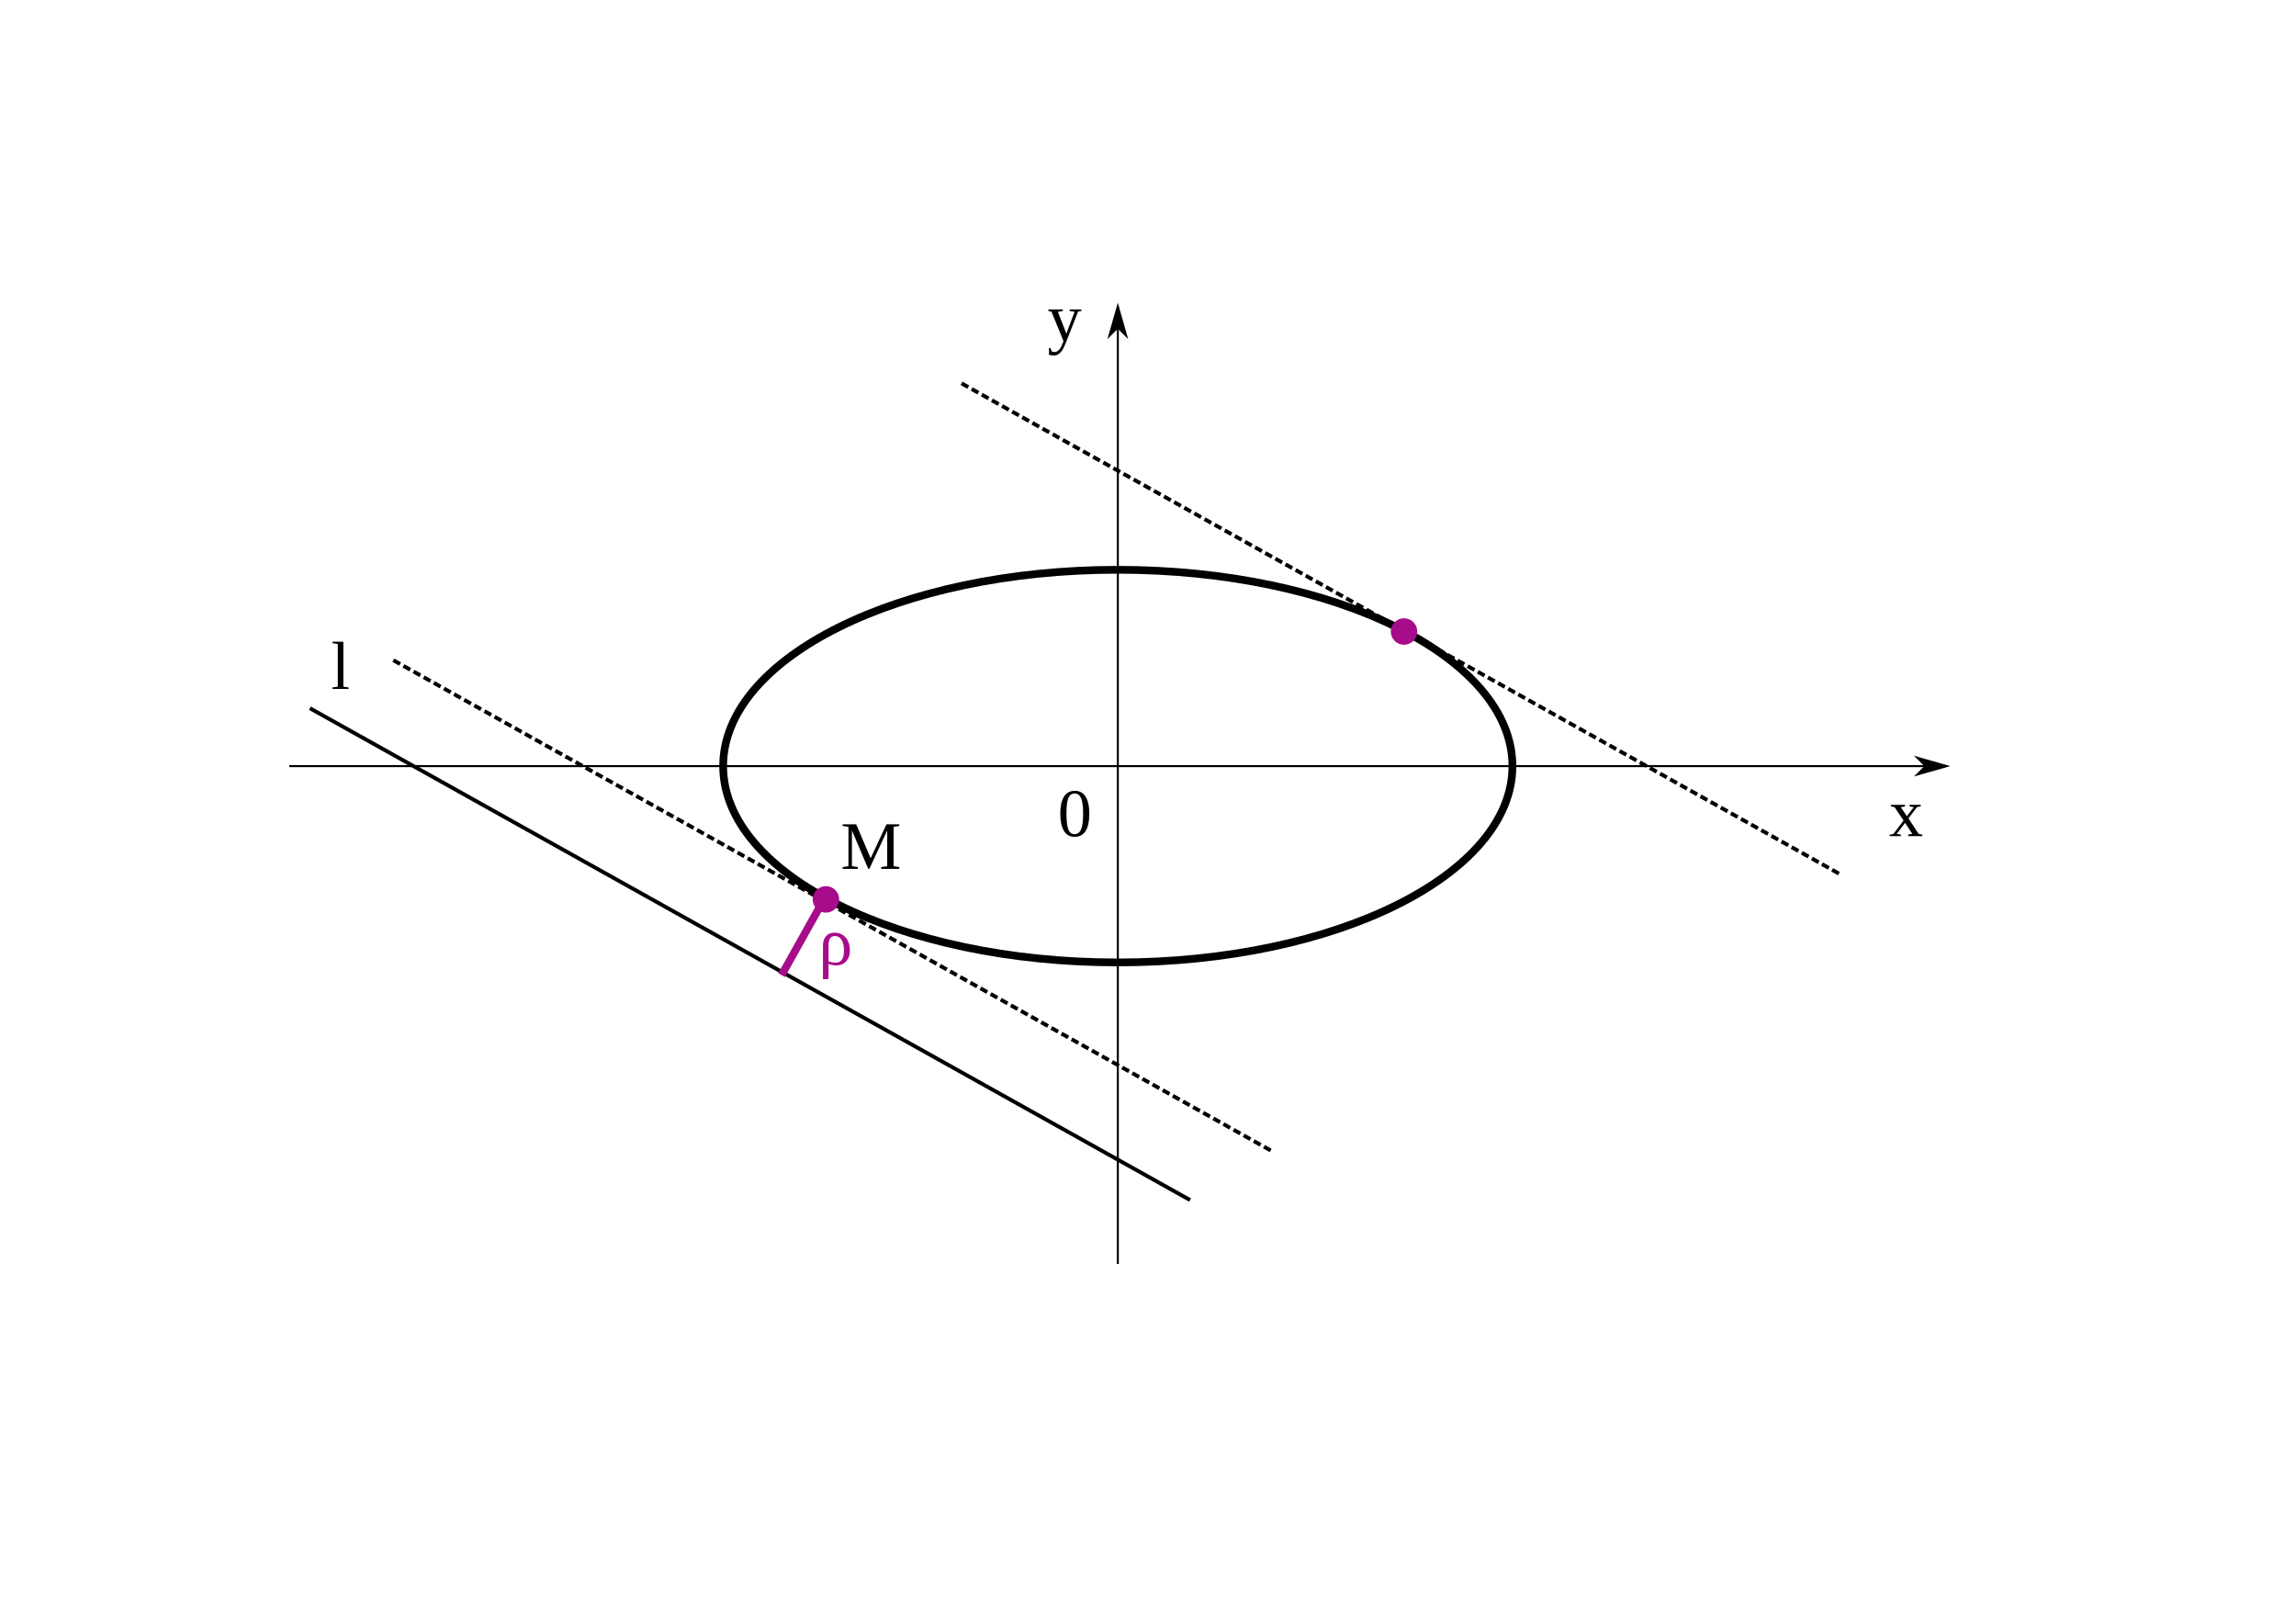
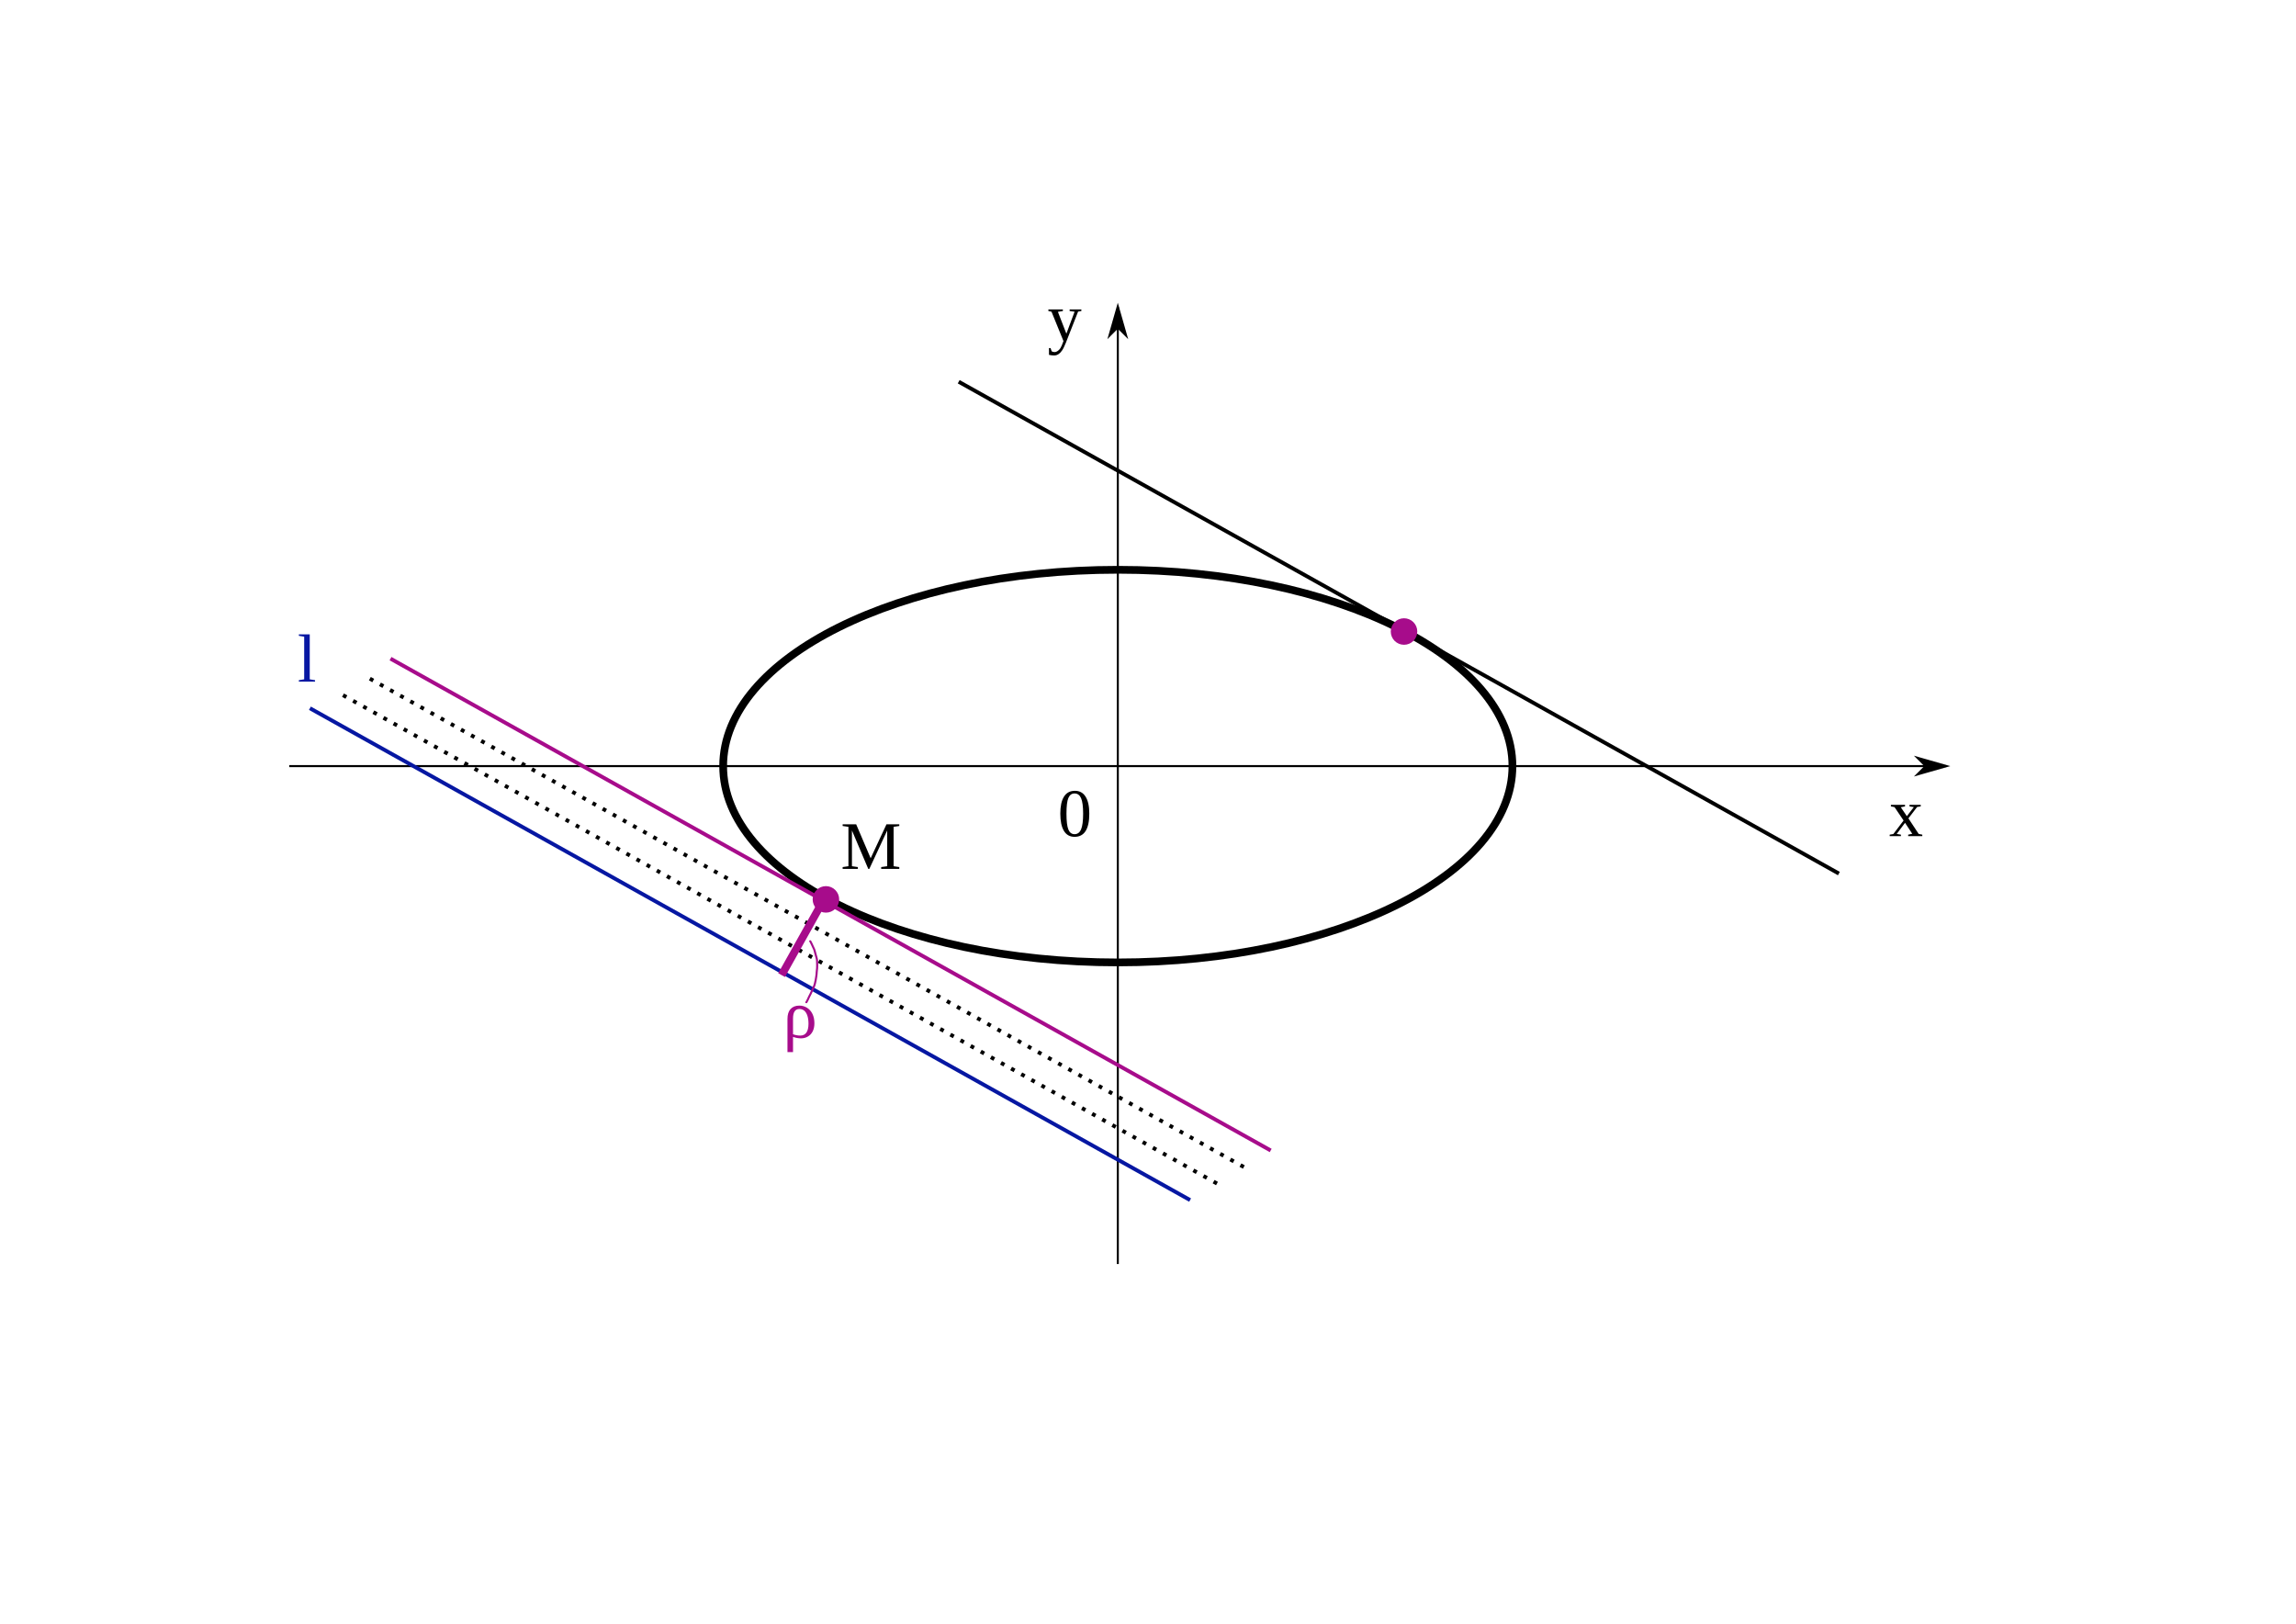
<svg xmlns="http://www.w3.org/2000/svg" width="297mm" height="210mm" viewBox="0 0 297 210" version="1.1" id="svg8">
  <defs id="defs2">
    <marker style="overflow:visible;" id="marker4785" refX="0.0" refY="0.0" orient="auto">
      <path transform="scale(0.8) rotate(180) translate(12.5,0)" style="fill-rule:evenodd;stroke:#000000;stroke-width:1pt;stroke-opacity:1;fill:#000000;fill-opacity:1" d="M 0.0,0.0 L 5.0,-5.0 L -12.5,0.0 L 5.0,5.0 L 0.0,0.0 z " id="path4783" />
    </marker>
    <marker orient="auto" refY="0.0" refX="0.0" id="Arrow1Lend" style="overflow:visible;">
      <path id="path4496" d="M 0.0,0.0 L 5.0,-5.0 L -12.5,0.0 L 5.0,5.0 L 0.0,0.0 z " style="fill-rule:evenodd;stroke:#000000;stroke-width:1pt;stroke-opacity:1;fill:#000000;fill-opacity:1" transform="scale(0.8) rotate(180) translate(12.5,0)" />
    </marker>
  </defs>
  <g id="layer1" transform="translate(0,-87)">
+     <path style="fill:none;stroke:#000000;stroke-width:0.5;stroke-linecap:butt;stroke-linejoin:miter;stroke-miterlimit:4;stroke-dasharray:0.5, 1;stroke-dashoffset:0;stroke-opacity:1" d="M 157.422,240.072 43.565,176.462" id="path5153-3-1-4" />
+     <path style="fill:none;stroke:#000000;stroke-width:0.5;stroke-linecap:butt;stroke-linejoin:miter;stroke-miterlimit:4;stroke-dasharray:0.5, 1;stroke-dashoffset:0;stroke-opacity:1" d="M 160.896,237.934 47.039,174.324" id="path5153-3-1-4-5" />
    <ellipse style="opacity:1;fill:none;fill-opacity:1;fill-rule:nonzero;stroke:#000000;stroke-width:1;stroke-linecap:round;stroke-linejoin:round;stroke-miterlimit:4;stroke-dasharray:none;stroke-dashoffset:0;stroke-opacity:1;paint-order:markers stroke fill" id="path4489" cx="144.593" cy="186.083" rx="51.048" ry="25.391" />
    <path style="fill:none;stroke:#000000;stroke-width:0.265;stroke-linecap:butt;stroke-linejoin:miter;stroke-miterlimit:4;stroke-dasharray:none;stroke-opacity:1;marker-end:url(#Arrow1Lend)" d="M 144.593,250.48 V 126.671" id="path4491" />
    <path style="fill:none;stroke:#000000;stroke-width:0.265px;stroke-linecap:butt;stroke-linejoin:miter;stroke-opacity:1;marker-end:url(#marker4785)" d="M 37.418,186.083 H 251.768" id="path4775" />
-     <path style="fill:none;stroke:#000000;stroke-width:0.5;stroke-linecap:butt;stroke-linejoin:miter;stroke-opacity:1;stroke-miterlimit:4;stroke-dasharray:none" d="M 153.947,242.21 40.09,178.6" id="path5153" />
-     <path style="fill:none;stroke:#000000;stroke-width:0.5;stroke-linecap:butt;stroke-linejoin:miter;stroke-miterlimit:4;stroke-dasharray:1,0.5;stroke-dashoffset:0;stroke-opacity:1" d="M 164.371,235.795 50.514,172.185" id="path5153-3" />
-     <path style="fill:none;stroke:#000000;stroke-width:0.5;stroke-linecap:butt;stroke-linejoin:miter;stroke-miterlimit:4;stroke-dasharray:1,0.5;stroke-dashoffset:0;stroke-opacity:1" d="M 237.87,199.981 124.013,136.371" id="path5153-3-1" />
-     <path style="fill:none;stroke:#a70c8b;stroke-width:1;stroke-linecap:butt;stroke-linejoin:miter;stroke-opacity:1;stroke-miterlimit:4;stroke-dasharray:none;fill-opacity:1" d="m 106.511,203.437 -5.408,9.677" id="path5191" />
-     <text xml:space="preserve" style="font-style:normal;font-variant:normal;font-weight:normal;font-stretch:normal;font-size:8.819px;line-height:1.25;font-family:'Times New Roman';-inkscape-font-specification:'Times New Roman, ';letter-spacing:0px;word-spacing:0px;fill:#a70c8b;fill-opacity:1;stroke:none;stroke-width:0.265;stroke-opacity:1" x="105.889" y="211.766" id="text5195">
-       <tspan id="tspan5193" x="105.889" y="211.766" style="font-size:8.819px;fill:#a70c8b;fill-opacity:1;stroke:none;stroke-width:0.265;stroke-opacity:1">ρ</tspan>
+     <path style="fill:none;stroke:#0617a2;stroke-width:0.5;stroke-linecap:butt;stroke-linejoin:miter;stroke-opacity:1;stroke-miterlimit:4;stroke-dasharray:none" d="M 153.947,242.21 40.09,178.6" id="path5153" />
+     <path style="fill:none;stroke:#a70c8b;stroke-width:0.5;stroke-linecap:butt;stroke-linejoin:miter;stroke-miterlimit:4;stroke-dasharray:none;stroke-dashoffset:0;stroke-opacity:1" d="M 164.371,235.795 50.514,172.185" id="path5153-3" />
+     <path style="fill:none;stroke:#000000;stroke-width:0.5;stroke-linecap:butt;stroke-linejoin:miter;stroke-miterlimit:4;stroke-dasharray:none;stroke-dashoffset:0;stroke-opacity:1" d="M 237.87,199.981 124.013,136.371" id="path5153-3-1" />
+     <path style="fill:none;fill-opacity:1;stroke:#a70c8b;stroke-width:1;stroke-linecap:butt;stroke-linejoin:miter;stroke-miterlimit:4;stroke-dasharray:none;stroke-opacity:1" d="m 106.511,203.437 -5.408,9.677" id="path5191" />
+     <text xml:space="preserve" style="font-style:normal;font-variant:normal;font-weight:normal;font-stretch:normal;font-size:8.819px;line-height:1.25;font-family:'Times New Roman';-inkscape-font-specification:'Times New Roman, ';letter-spacing:0px;word-spacing:0px;fill:#a70c8b;fill-opacity:1;stroke:none;stroke-width:0.265;stroke-opacity:1" x="101.301" y="221.199" id="text5195">
+       <tspan id="tspan5193" x="101.301" y="221.199" style="font-size:8.819px;fill:#a70c8b;fill-opacity:1;stroke:none;stroke-width:0.265;stroke-opacity:1">ρ</tspan>
    </text>
    <text xml:space="preserve" style="font-style:normal;font-variant:normal;font-weight:normal;font-stretch:normal;font-size:8.819px;line-height:1.25;font-family:'Times New Roman';-inkscape-font-specification:'Times New Roman, ';letter-spacing:0px;word-spacing:0px;fill:#000000;fill-opacity:1;stroke:none;stroke-width:0.265;" x="244.362" y="195.135" id="text5199">
      <tspan id="tspan5197" x="244.362" y="195.135" style="stroke-width:0.265;font-size:8.819px;">x</tspan>
    </text>
    <text xml:space="preserve" style="font-style:normal;font-variant:normal;font-weight:normal;font-stretch:normal;font-size:8.819px;line-height:1.25;font-family:'Times New Roman';-inkscape-font-specification:'Times New Roman, ';letter-spacing:0px;word-spacing:0px;fill:#000000;fill-opacity:1;stroke:none;stroke-width:0.265;" x="135.504" y="131.068" id="text5203">
      <tspan id="tspan5201" x="135.504" y="131.068" style="stroke-width:0.265;font-size:8.819px;">y</tspan>
    </text>
    <text xml:space="preserve" style="font-style:normal;font-variant:normal;font-weight:normal;font-stretch:normal;font-size:8.819px;line-height:1.25;font-family:'Times New Roman';-inkscape-font-specification:'Times New Roman, ';letter-spacing:0px;word-spacing:0px;fill:#000000;fill-opacity:1;stroke:none;stroke-width:0.265;" x="136.827" y="195.135" id="text5207">
      <tspan id="tspan5205" x="136.827" y="195.135" style="stroke-width:0.265;font-size:8.819px;">0</tspan>
    </text>
    <circle style="opacity:1;fill:#a70c8b;fill-opacity:1;fill-rule:nonzero;stroke:#a70c8b;stroke-width:0.5;stroke-linecap:round;stroke-linejoin:round;stroke-miterlimit:4;stroke-dasharray:none;stroke-dashoffset:0;stroke-opacity:1;paint-order:markers fill stroke" id="path4518" cx="106.837" cy="203.321" r="1.465" />
    <text xml:space="preserve" style="font-style:normal;font-variant:normal;font-weight:normal;font-stretch:normal;font-size:8.819px;line-height:1.25;font-family:'Times New Roman';-inkscape-font-specification:'Times New Roman, ';letter-spacing:0px;word-spacing:0px;fill:#000000;fill-opacity:1;stroke:none;stroke-width:0.265;" x="108.749" y="199.375" id="text5207-6">
      <tspan id="tspan5205-3" x="108.749" y="199.375" style="stroke-width:0.265;font-size:8.819px;">M</tspan>
    </text>
-     <text xml:space="preserve" style="font-style:normal;font-variant:normal;font-weight:normal;font-stretch:normal;font-size:8.819px;line-height:1.25;font-family:'Times New Roman';-inkscape-font-specification:'Times New Roman, ';letter-spacing:0px;word-spacing:0px;fill:#000000;fill-opacity:1;stroke:none;stroke-width:0.265" x="42.836" y="176.1" id="text5203-5">
-       <tspan id="tspan5201-1" x="42.836" y="176.1" style="font-size:8.819px;stroke-width:0.265">l</tspan>
+     <text xml:space="preserve" style="font-style:normal;font-variant:normal;font-weight:normal;font-stretch:normal;font-size:8.819px;line-height:1.25;font-family:'Times New Roman';-inkscape-font-specification:'Times New Roman, ';letter-spacing:0px;word-spacing:0px;fill:#0617a2;fill-opacity:1;stroke:none;stroke-width:0.265;" x="38.489" y="175.155" id="text5203-5">
+       <tspan id="tspan5201-1" x="38.489" y="175.155" style="font-size:8.819px;stroke-width:0.265;fill:#0617a2;fill-opacity:1;">l</tspan>
    </text>
    <circle style="opacity:1;fill:#a70c8b;fill-opacity:1;fill-rule:nonzero;stroke:#a70c8b;stroke-width:0.5;stroke-linecap:round;stroke-linejoin:round;stroke-miterlimit:4;stroke-dasharray:none;stroke-dashoffset:0;stroke-opacity:1;paint-order:markers fill stroke" id="path4518-8" cx="181.618" cy="168.677" r="1.465" />
+     <path style="opacity:1;fill:#a70c8b;fill-opacity:1;fill-rule:nonzero;stroke:#a70c8b;stroke-width:0.2;stroke-linecap:round;stroke-linejoin:round;stroke-miterlimit:4;stroke-dasharray:none;stroke-dashoffset:0;stroke-opacity:1;paint-order:markers fill stroke" id="path4575" d="m 104.835,208.713 c 0.1,0.159 0.171,0.333 0.253,0.501 0.065,0.125 0.123,0.252 0.176,0.383 0.068,0.111 0.107,0.234 0.143,0.358 0.043,0.143 0.076,0.288 0.116,0.432 0.034,0.137 0.083,0.269 0.114,0.406 0.05,0.143 0.073,0.291 0.088,0.441 0.013,0.164 0.013,0.329 0.013,0.494 -0.004,0.168 0.008,0.337 -0.009,0.504 -0.025,0.168 -0.042,0.336 -0.052,0.505 0.002,0.17 -0.029,0.337 -0.048,0.506 -0.021,0.171 -0.047,0.344 -0.082,0.513 -0.028,0.152 -0.068,0.301 -0.101,0.452 -0.035,0.157 -0.095,0.306 -0.156,0.455 -0.074,0.147 -0.13,0.303 -0.206,0.449 -0.069,0.141 -0.134,0.283 -0.197,0.426 -0.061,0.13 -0.125,0.258 -0.196,0.383 -0.064,0.115 -0.103,0.24 -0.162,0.357 -0.055,0.128 -0.135,0.242 -0.197,0.366 0,0 -0.066,-0.003 -0.066,-0.003 v 0 c 0.062,-0.124 0.142,-0.238 0.197,-0.366 0.059,-0.117 0.098,-0.243 0.162,-0.357 0.071,-0.125 0.136,-0.252 0.196,-0.383 0.064,-0.143 0.129,-0.286 0.198,-0.426 0.076,-0.146 0.132,-0.301 0.205,-0.448 0.061,-0.148 0.121,-0.296 0.156,-0.454 0.032,-0.151 0.073,-0.3 0.101,-0.452 0.035,-0.169 0.06,-0.341 0.082,-0.512 0.019,-0.168 0.051,-0.335 0.048,-0.505 0.009,-0.169 0.027,-0.338 0.051,-0.505 0.017,-0.167 0.005,-0.336 0.009,-0.504 -5.3e-4,-0.165 -6e-5,-0.329 -0.013,-0.494 -0.015,-0.15 -0.039,-0.298 -0.088,-0.441 -0.031,-0.137 -0.08,-0.269 -0.114,-0.406 -0.04,-0.143 -0.073,-0.289 -0.116,-0.432 -0.037,-0.124 -0.076,-0.246 -0.144,-0.357 -0.053,-0.13 -0.111,-0.258 -0.176,-0.382 -0.082,-0.168 -0.153,-0.342 -0.254,-0.5 0,0 0.066,-0.004 0.066,-0.004 z" />
  </g>
</svg>
